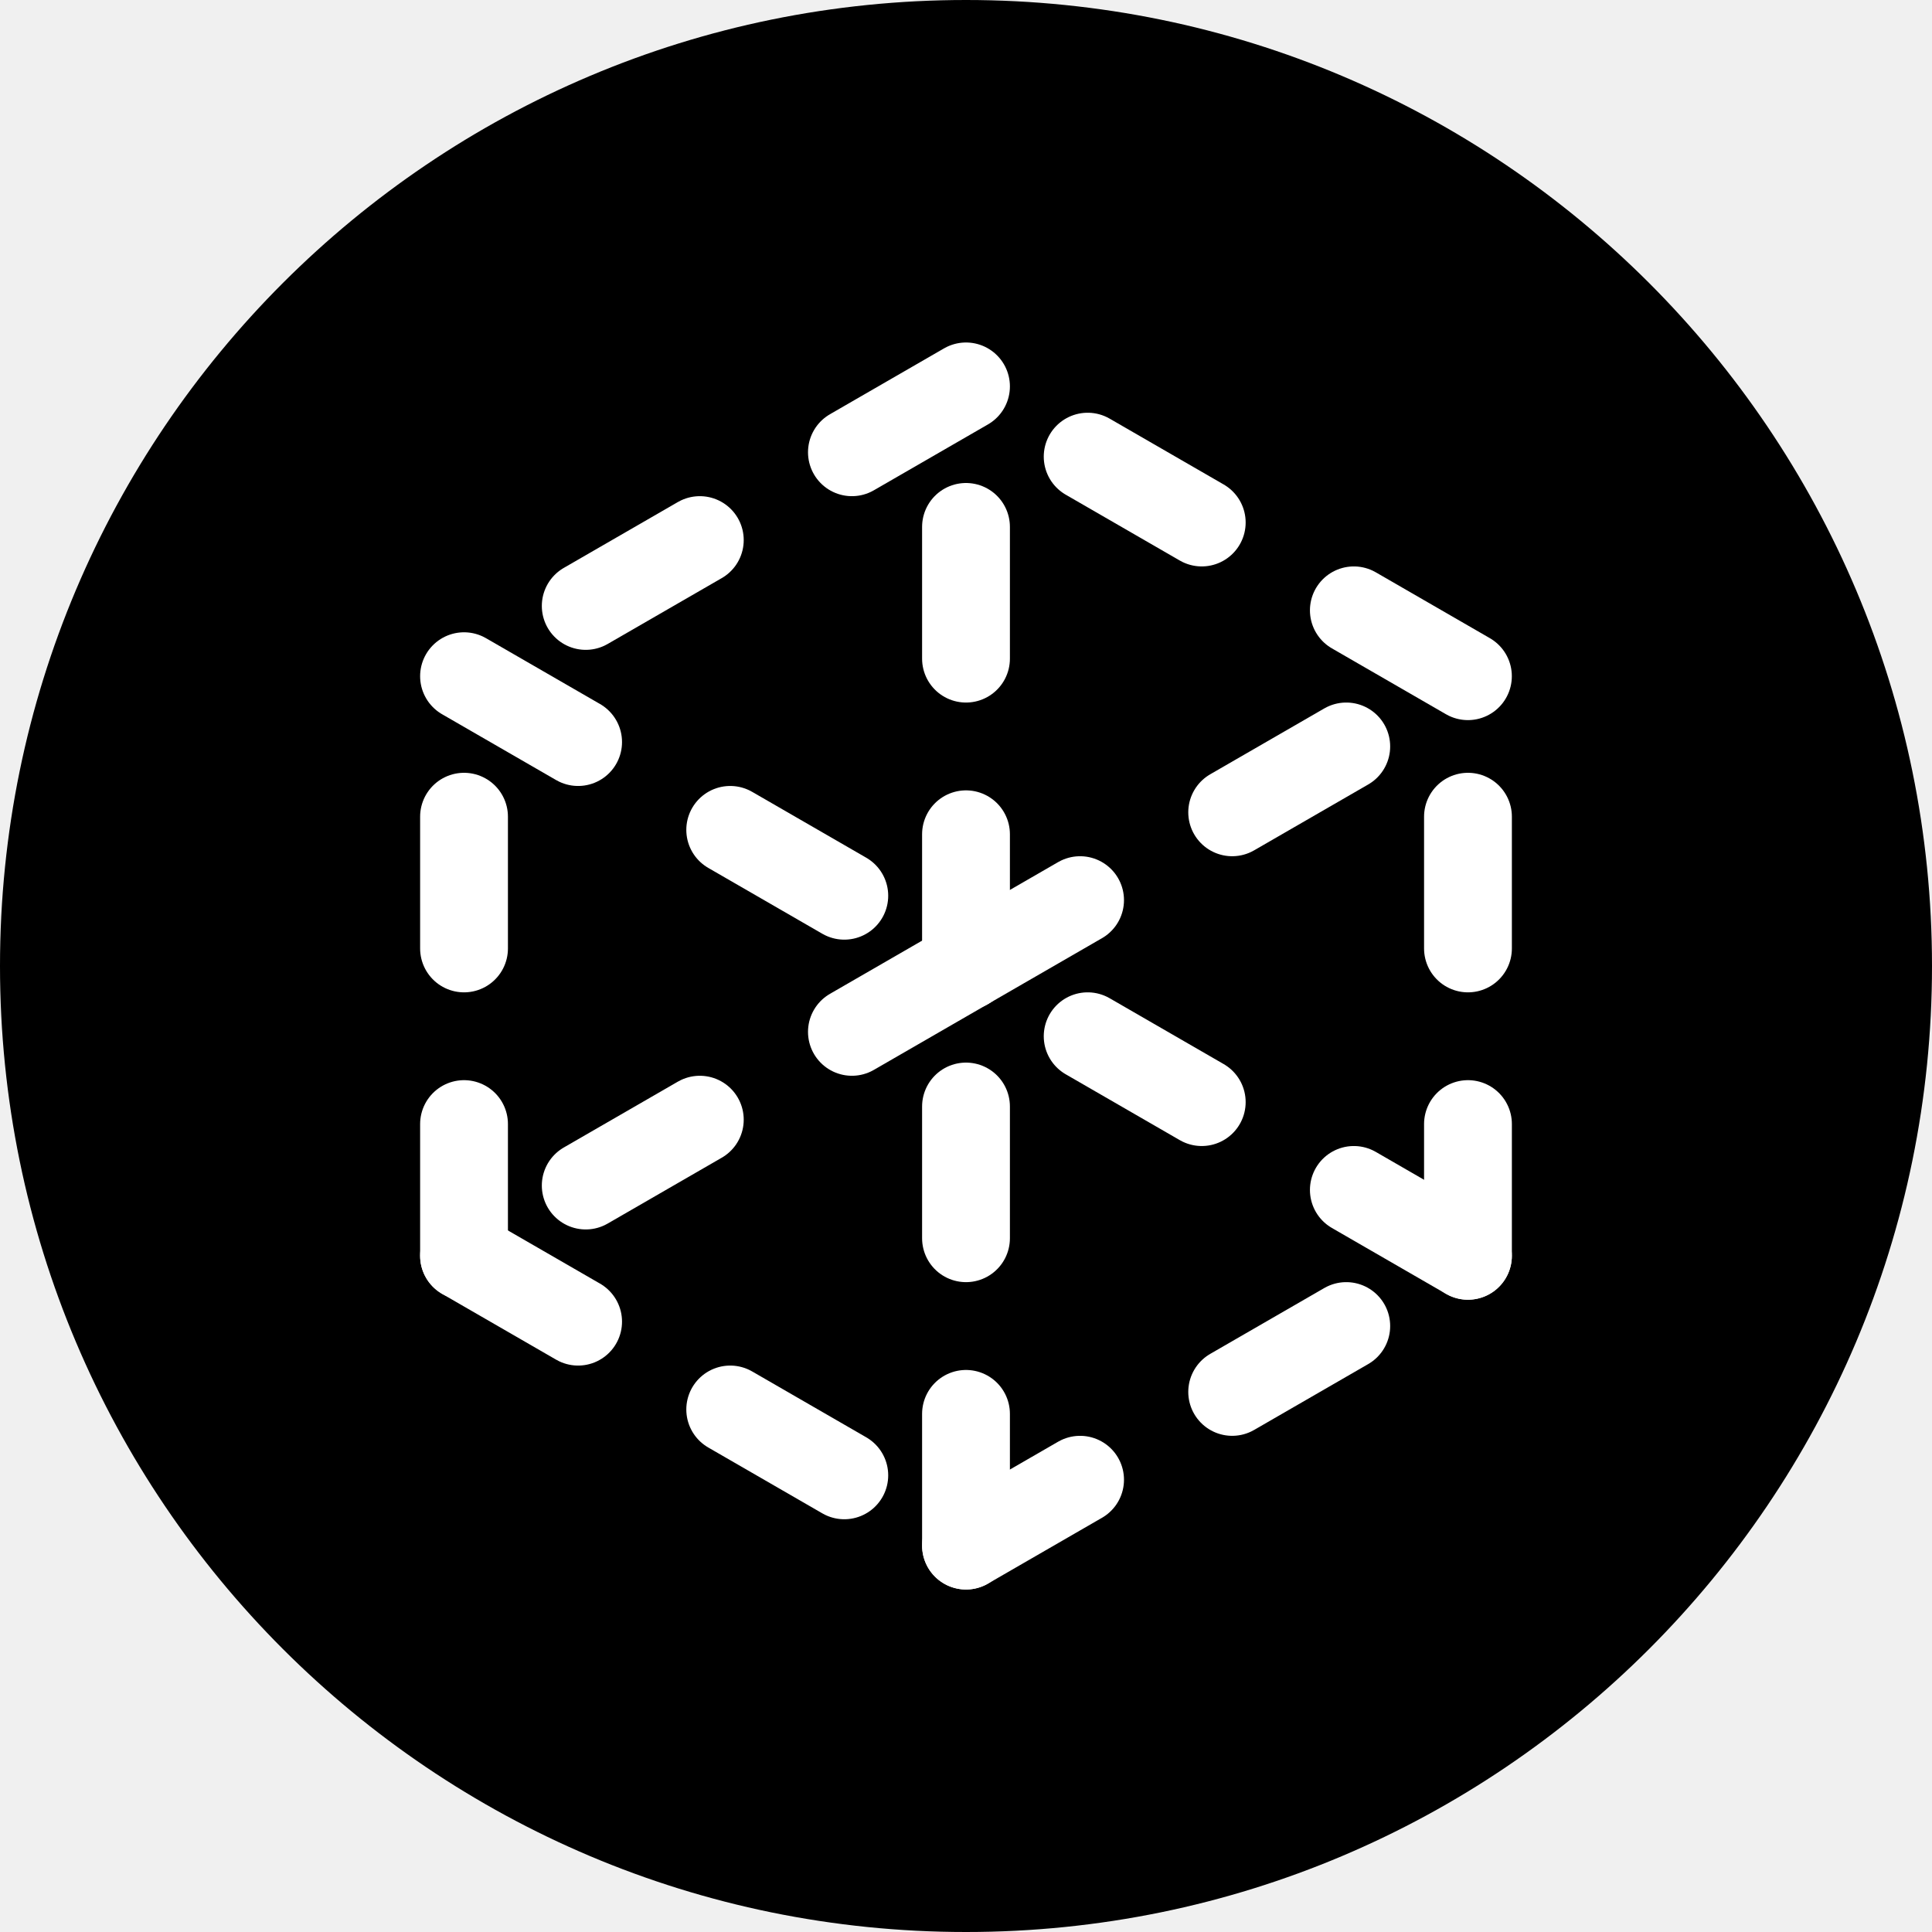
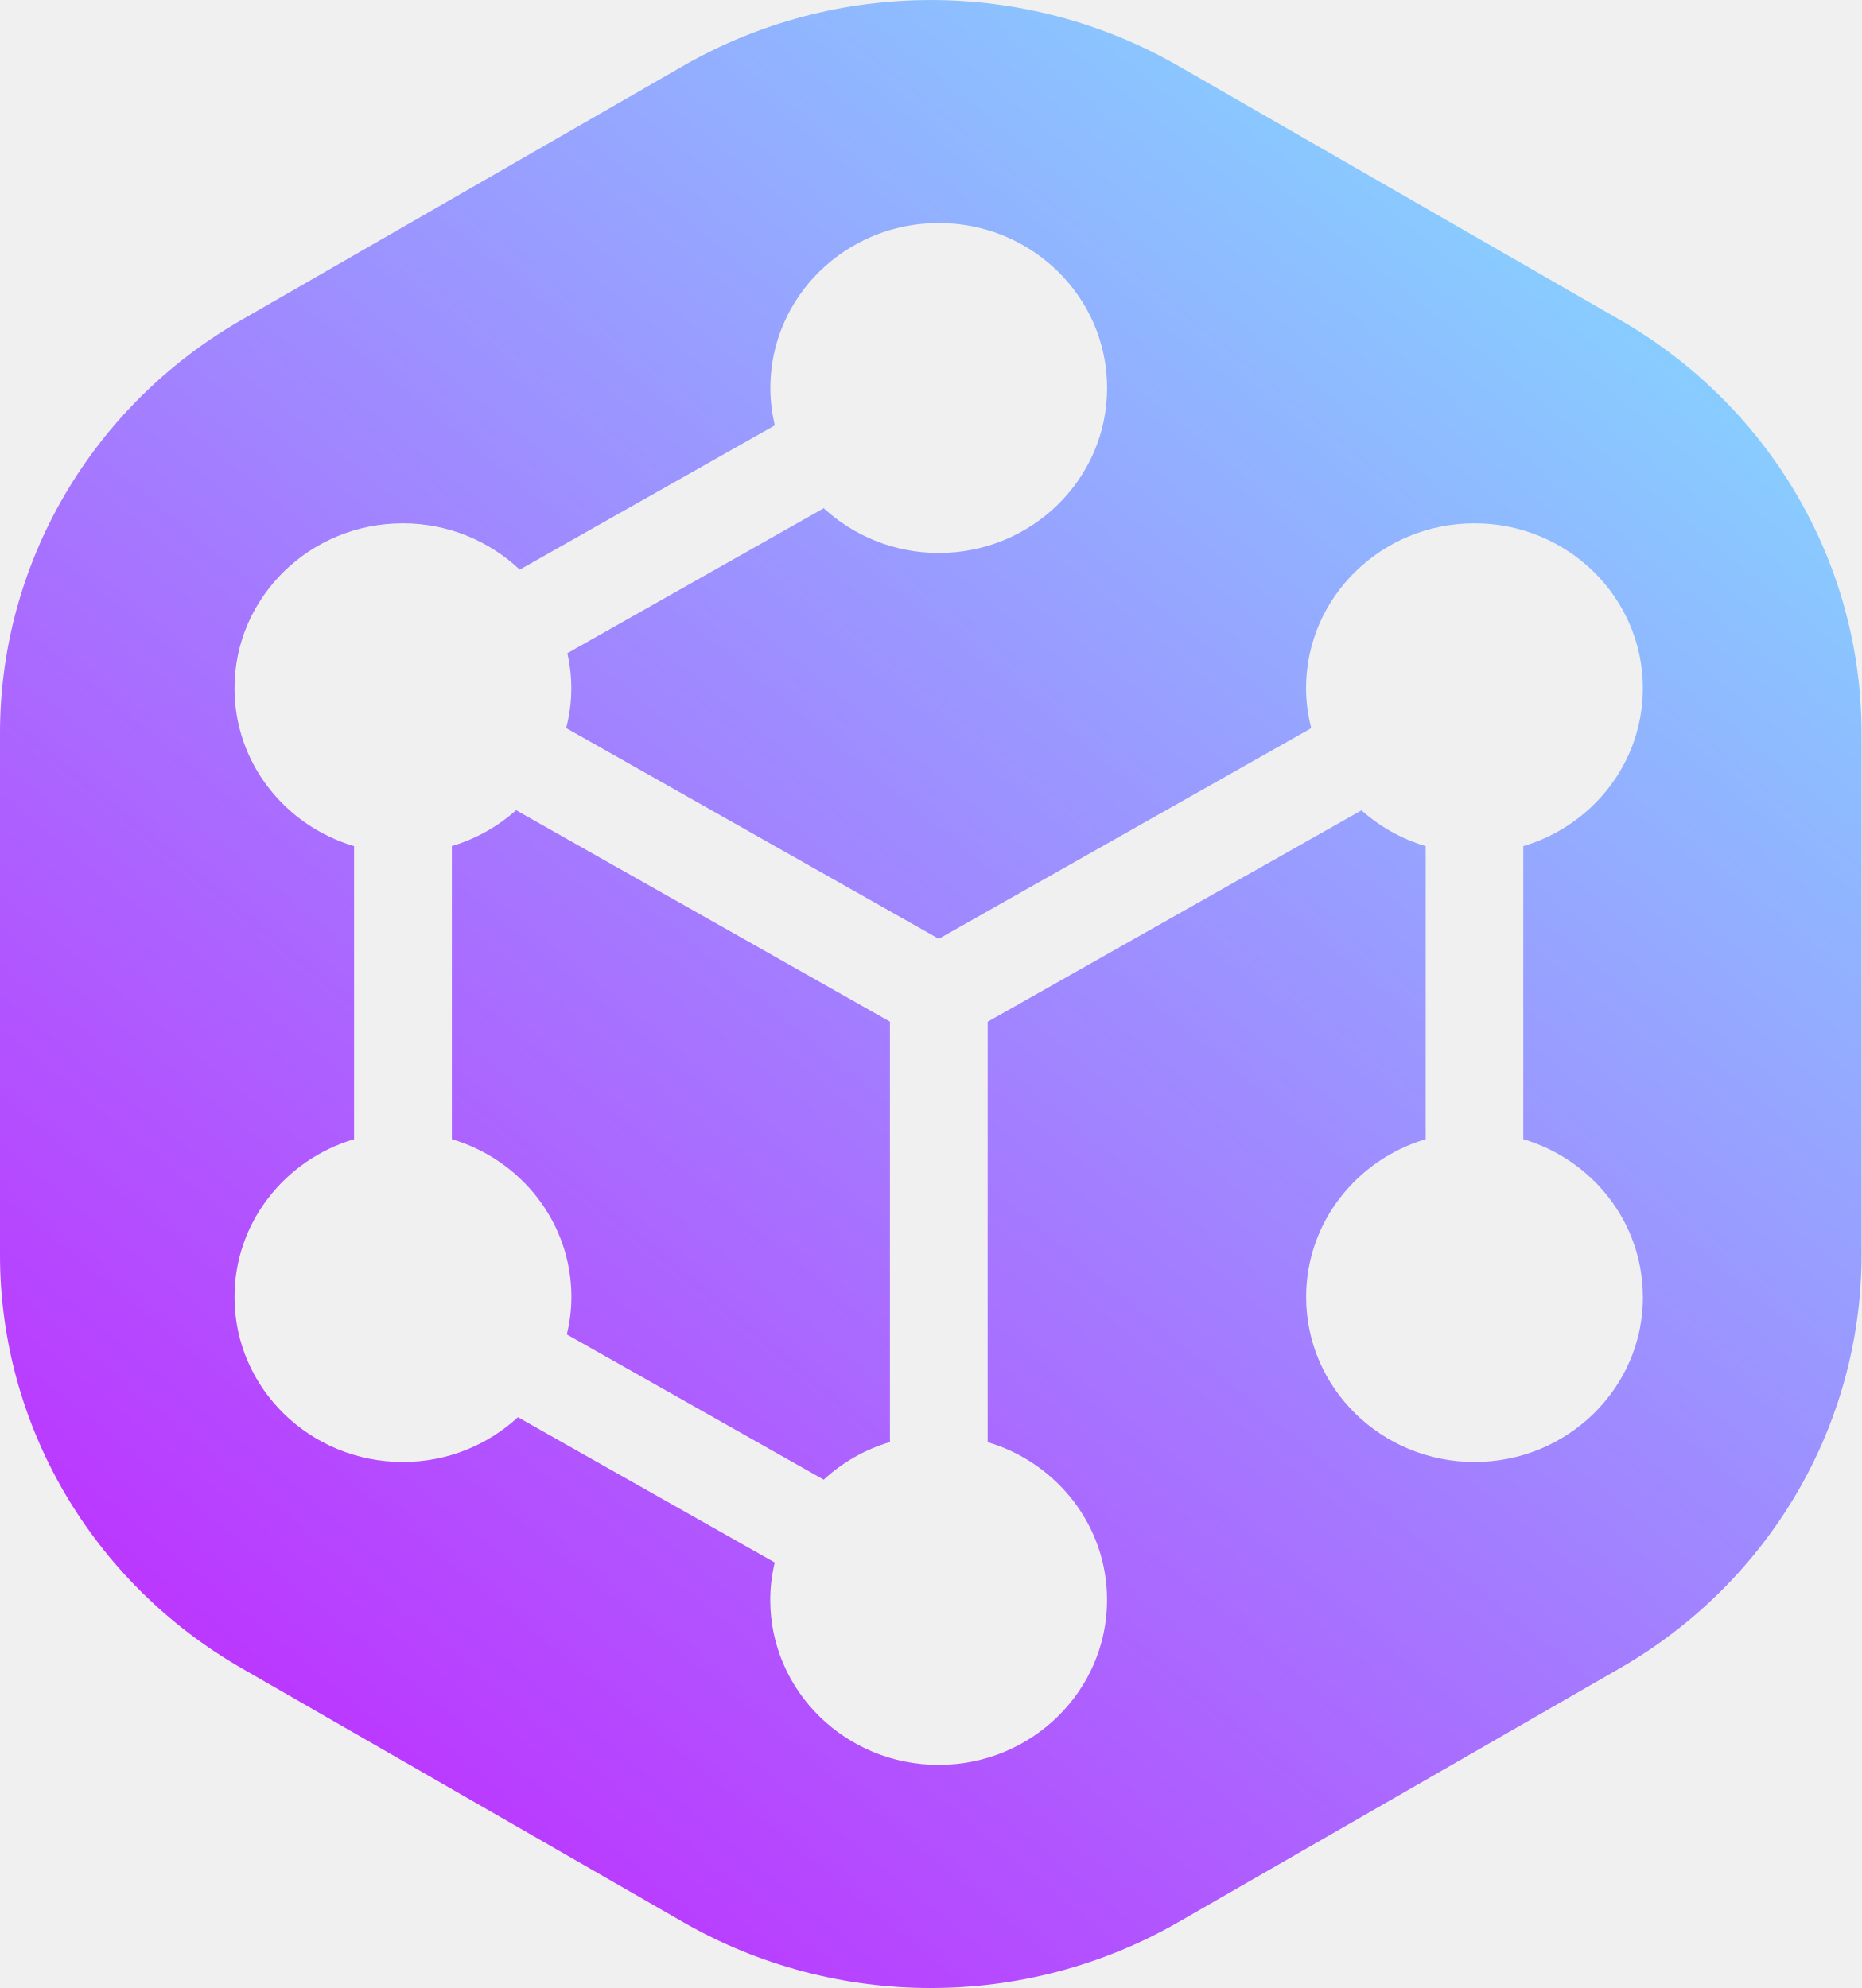
- <svg xmlns="http://www.w3.org/2000/svg" width="44" height="44" viewBox="0 0 44 44" fill="none">
-   <path d="M22 44C34.15 44 44 34.15 44 22C44 9.85 34.15 0 22 0C9.85 0 0 9.85 0 22C0 34.15 9.85 44 22 44Z" fill="black" />
-   <path d="M10.568 28.6L22 35.2" stroke="white" stroke-width="2" stroke-linecap="round" stroke-dasharray="3 4" />
-   <path d="M22 35.2L33.431 28.6" stroke="white" stroke-width="2" stroke-linecap="round" stroke-dasharray="3 4" />
-   <path d="M33.431 28.6L22 22" stroke="white" stroke-width="2" stroke-linecap="round" stroke-dasharray="3 4" />
-   <path d="M22 22L10.568 28.6" stroke="white" stroke-width="2" stroke-linecap="round" stroke-dasharray="3 4" />
-   <path d="M10.568 28.6V15.4" stroke="white" stroke-width="2" stroke-linecap="round" stroke-dasharray="3 4" />
-   <path d="M22 35.2V22" stroke="white" stroke-width="2" stroke-linecap="round" stroke-dasharray="3 4" />
-   <path d="M22 22V8.8" stroke="white" stroke-width="2" stroke-linecap="round" stroke-dasharray="3 4" />
-   <path d="M33.432 28.6V15.4" stroke="white" stroke-width="2" stroke-linecap="round" stroke-dasharray="3 4" />
-   <path d="M10.568 15.4L22 22" stroke="white" stroke-width="2" stroke-linecap="round" stroke-dasharray="3 4" />
-   <path d="M22 22L33.431 15.4" stroke="white" stroke-width="2" stroke-linecap="round" stroke-dasharray="3 4" />
-   <path d="M33.431 15.4L22 8.8" stroke="white" stroke-width="2" stroke-linecap="round" stroke-dasharray="3 4" />
-   <path d="M22 8.8L10.568 15.4" stroke="white" stroke-width="2" stroke-linecap="round" stroke-dasharray="3 4" />
+ <svg xmlns="http://www.w3.org/2000/svg" width="44" height="47" viewBox="0 0 44 47" fill="none">
+   <g clip-path="url(#clip0_143_95)">
+     <path d="M16.145 1.56C19.759 -0.519 24.241 -0.519 27.855 1.56L38.289 7.562C41.828 9.597 44 13.315 44 17.333V29.668C44 33.687 41.826 37.404 38.289 39.44L27.855 45.441C24.24 47.52 19.76 47.52 16.145 45.441L5.711 39.44C2.173 37.404 0 33.687 0 29.668V17.333C5.65921e-05 13.313 2.172 9.595 5.711 7.562L16.145 1.56ZM22.188 5.273C19.989 5.273 18.208 7.019 18.208 9.173C18.208 9.477 18.247 9.772 18.314 10.056L12.285 13.467C11.569 12.792 10.596 12.373 9.523 12.372C7.325 12.372 5.543 14.118 5.543 16.272C5.543 18.033 6.734 19.519 8.369 20.004V26.933C6.734 27.418 5.543 28.905 5.543 30.664C5.543 32.819 7.325 34.564 9.523 34.564C10.576 34.564 11.531 34.161 12.242 33.506L18.312 36.94C18.245 37.224 18.206 37.519 18.206 37.825C18.206 39.979 19.988 41.725 22.186 41.725C24.385 41.725 26.167 39.978 26.167 37.825C26.167 36.067 24.978 34.581 23.345 34.095V24.156L32.18 19.158C32.611 19.54 33.126 19.835 33.698 20.004V26.933C32.063 27.418 30.872 28.905 30.872 30.664C30.872 32.819 32.654 34.564 34.852 34.564C37.051 34.564 38.833 32.819 38.833 30.664H38.831C38.831 28.903 37.641 27.418 36.005 26.933V20.004C37.641 19.519 38.831 18.031 38.831 16.272C38.831 14.118 37.049 12.372 34.851 12.372C32.652 12.373 30.87 14.118 30.87 16.272C30.87 16.596 30.916 16.913 30.993 17.215L22.189 22.195L13.383 17.213C13.459 16.911 13.504 16.596 13.504 16.272C13.504 15.987 13.47 15.71 13.411 15.443L19.469 12.016C20.181 12.669 21.135 13.072 22.188 13.073C24.386 13.073 26.168 11.327 26.168 9.173C26.168 7.019 24.386 5.273 22.188 5.273ZM21.035 24.154V34.093C20.442 34.268 19.909 34.577 19.469 34.982L13.398 31.548C13.466 31.264 13.506 30.968 13.506 30.664C13.506 28.903 12.315 27.418 10.68 26.933V20.002C11.253 19.833 11.768 19.538 12.199 19.155L21.035 24.154Z" fill="url(#paint0_linear_143_95)" />
+   </g>
+   <defs>
+     <linearGradient id="paint0_linear_143_95" x1="42.077" y1="0.001" x2="2.887" y2="47.791" gradientUnits="userSpaceOnUse">
+       <stop offset="0.1" stop-color="#86D3FF" />
+       <stop offset="1" stop-color="#C41DFF" />
+     </linearGradient>
+     <clipPath id="clip0_143_95">
+       <rect width="44" height="47" fill="white" />
+     </clipPath>
+   </defs>
</svg>
